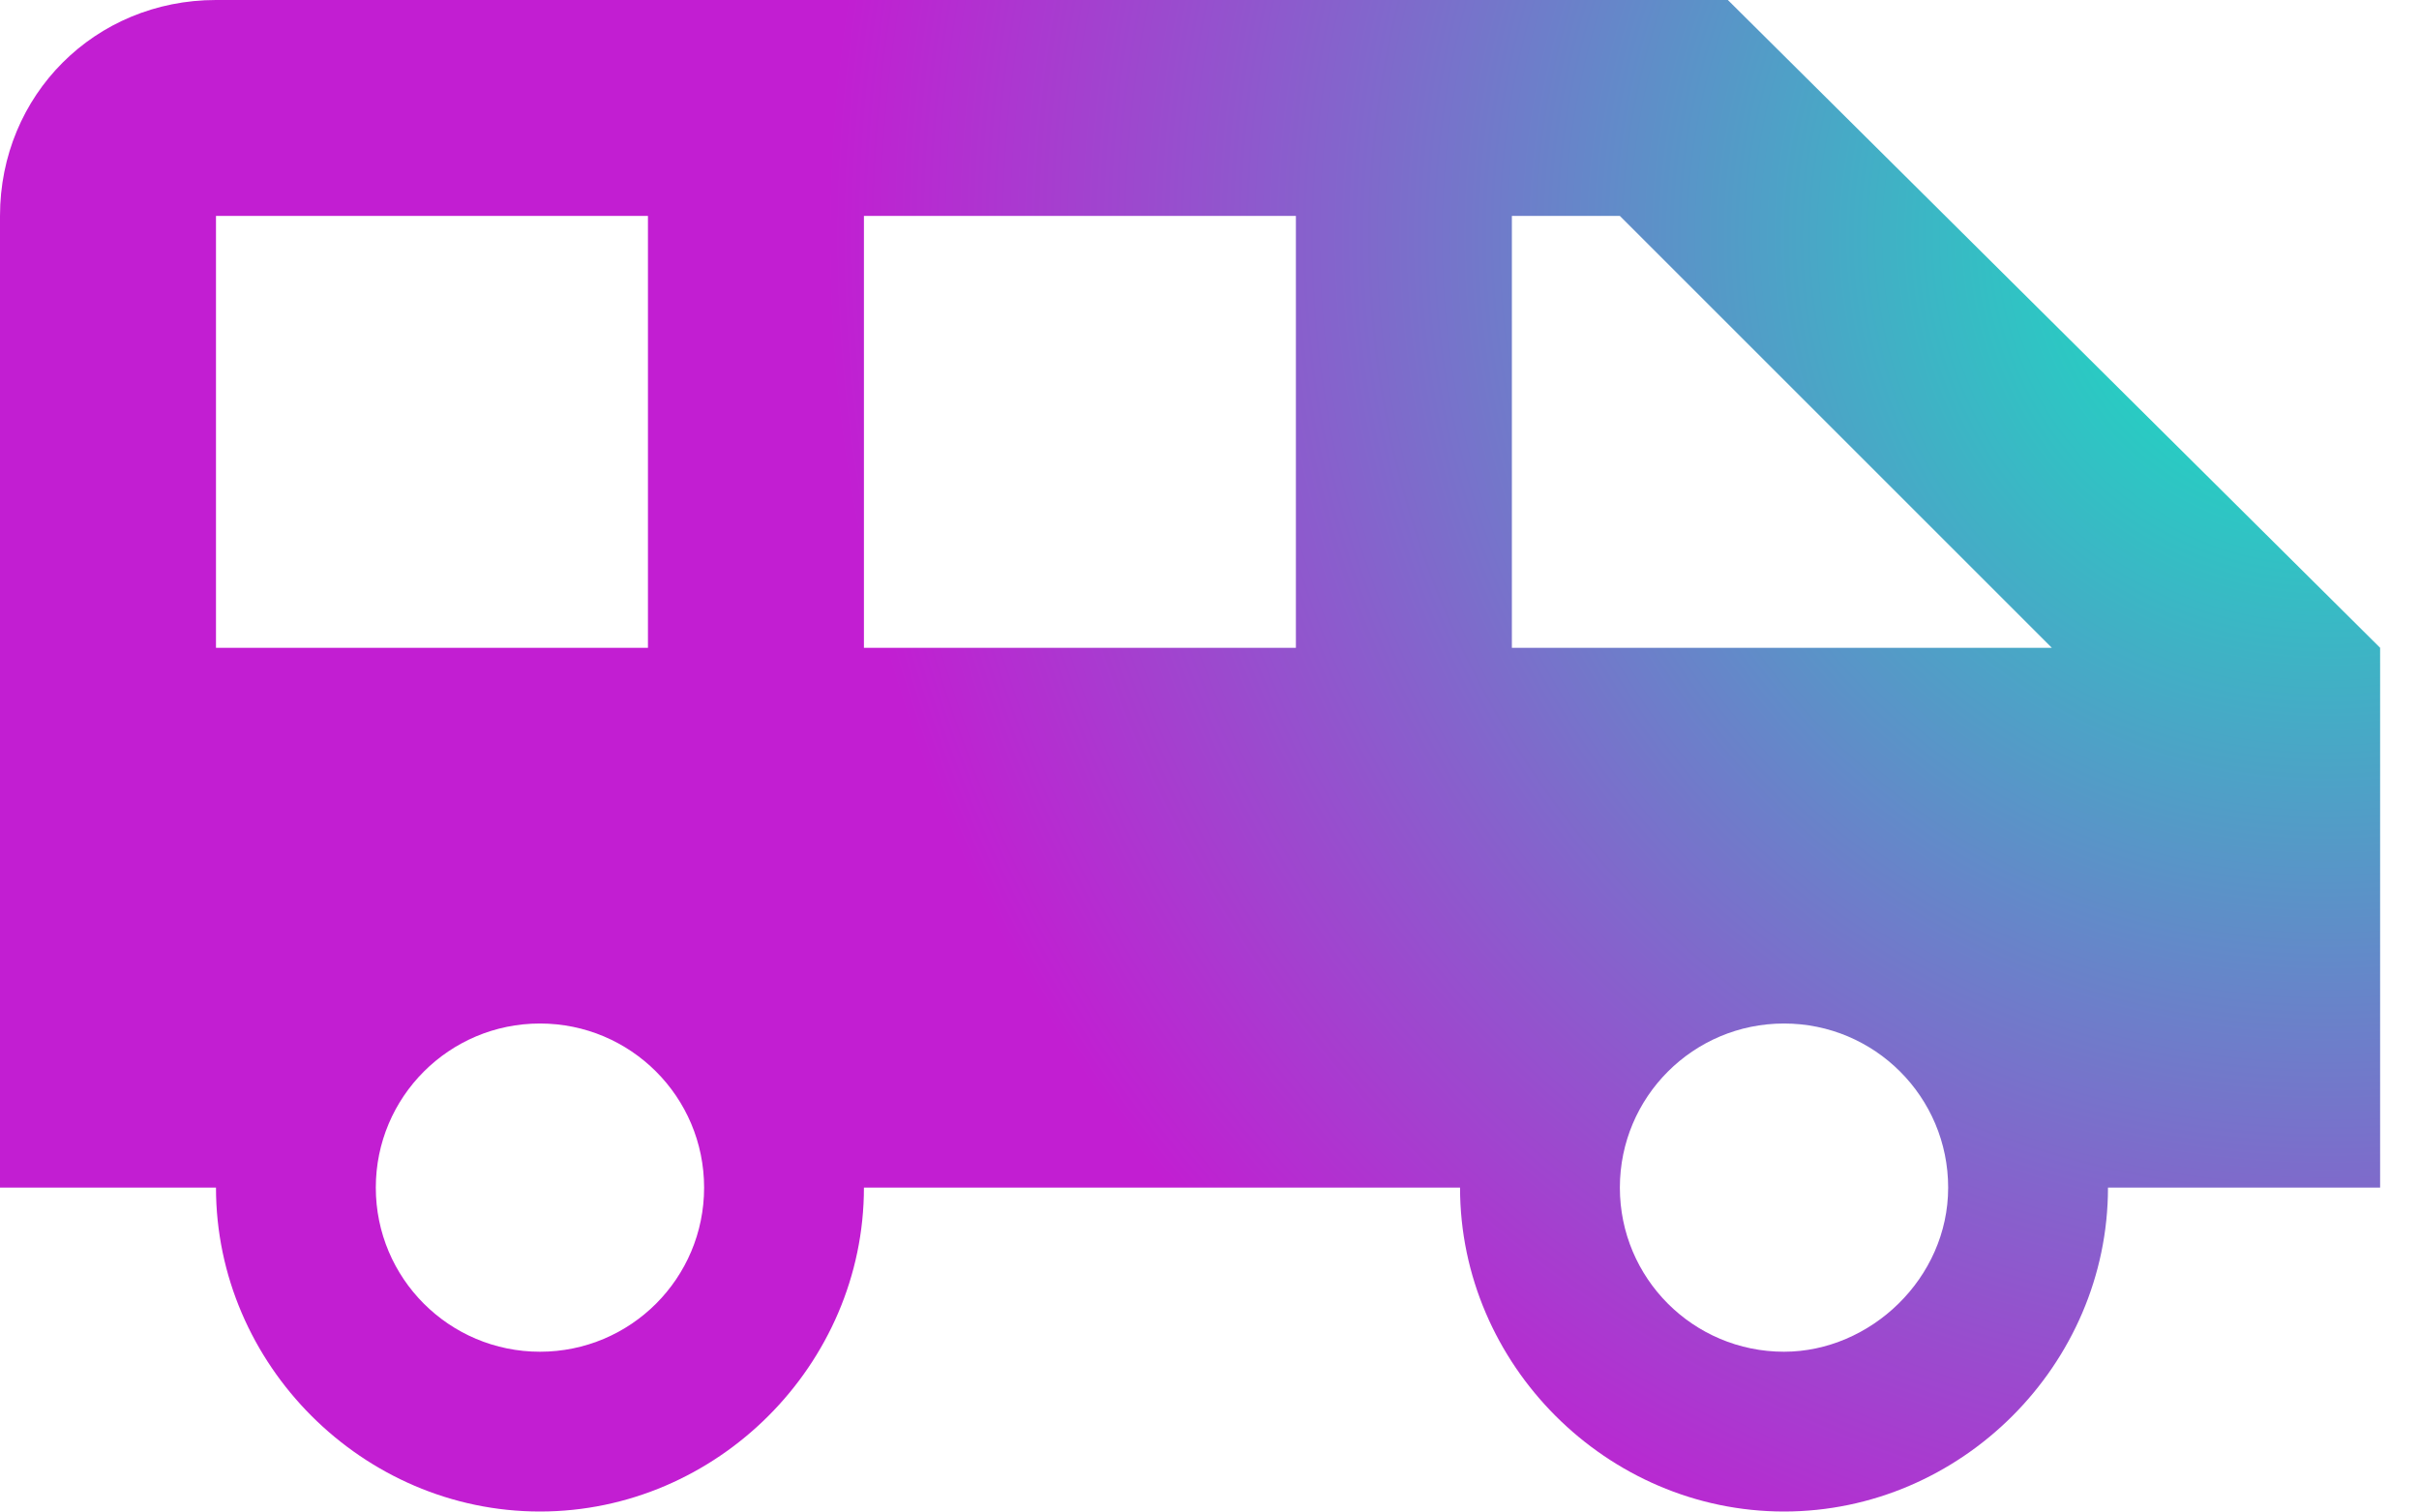
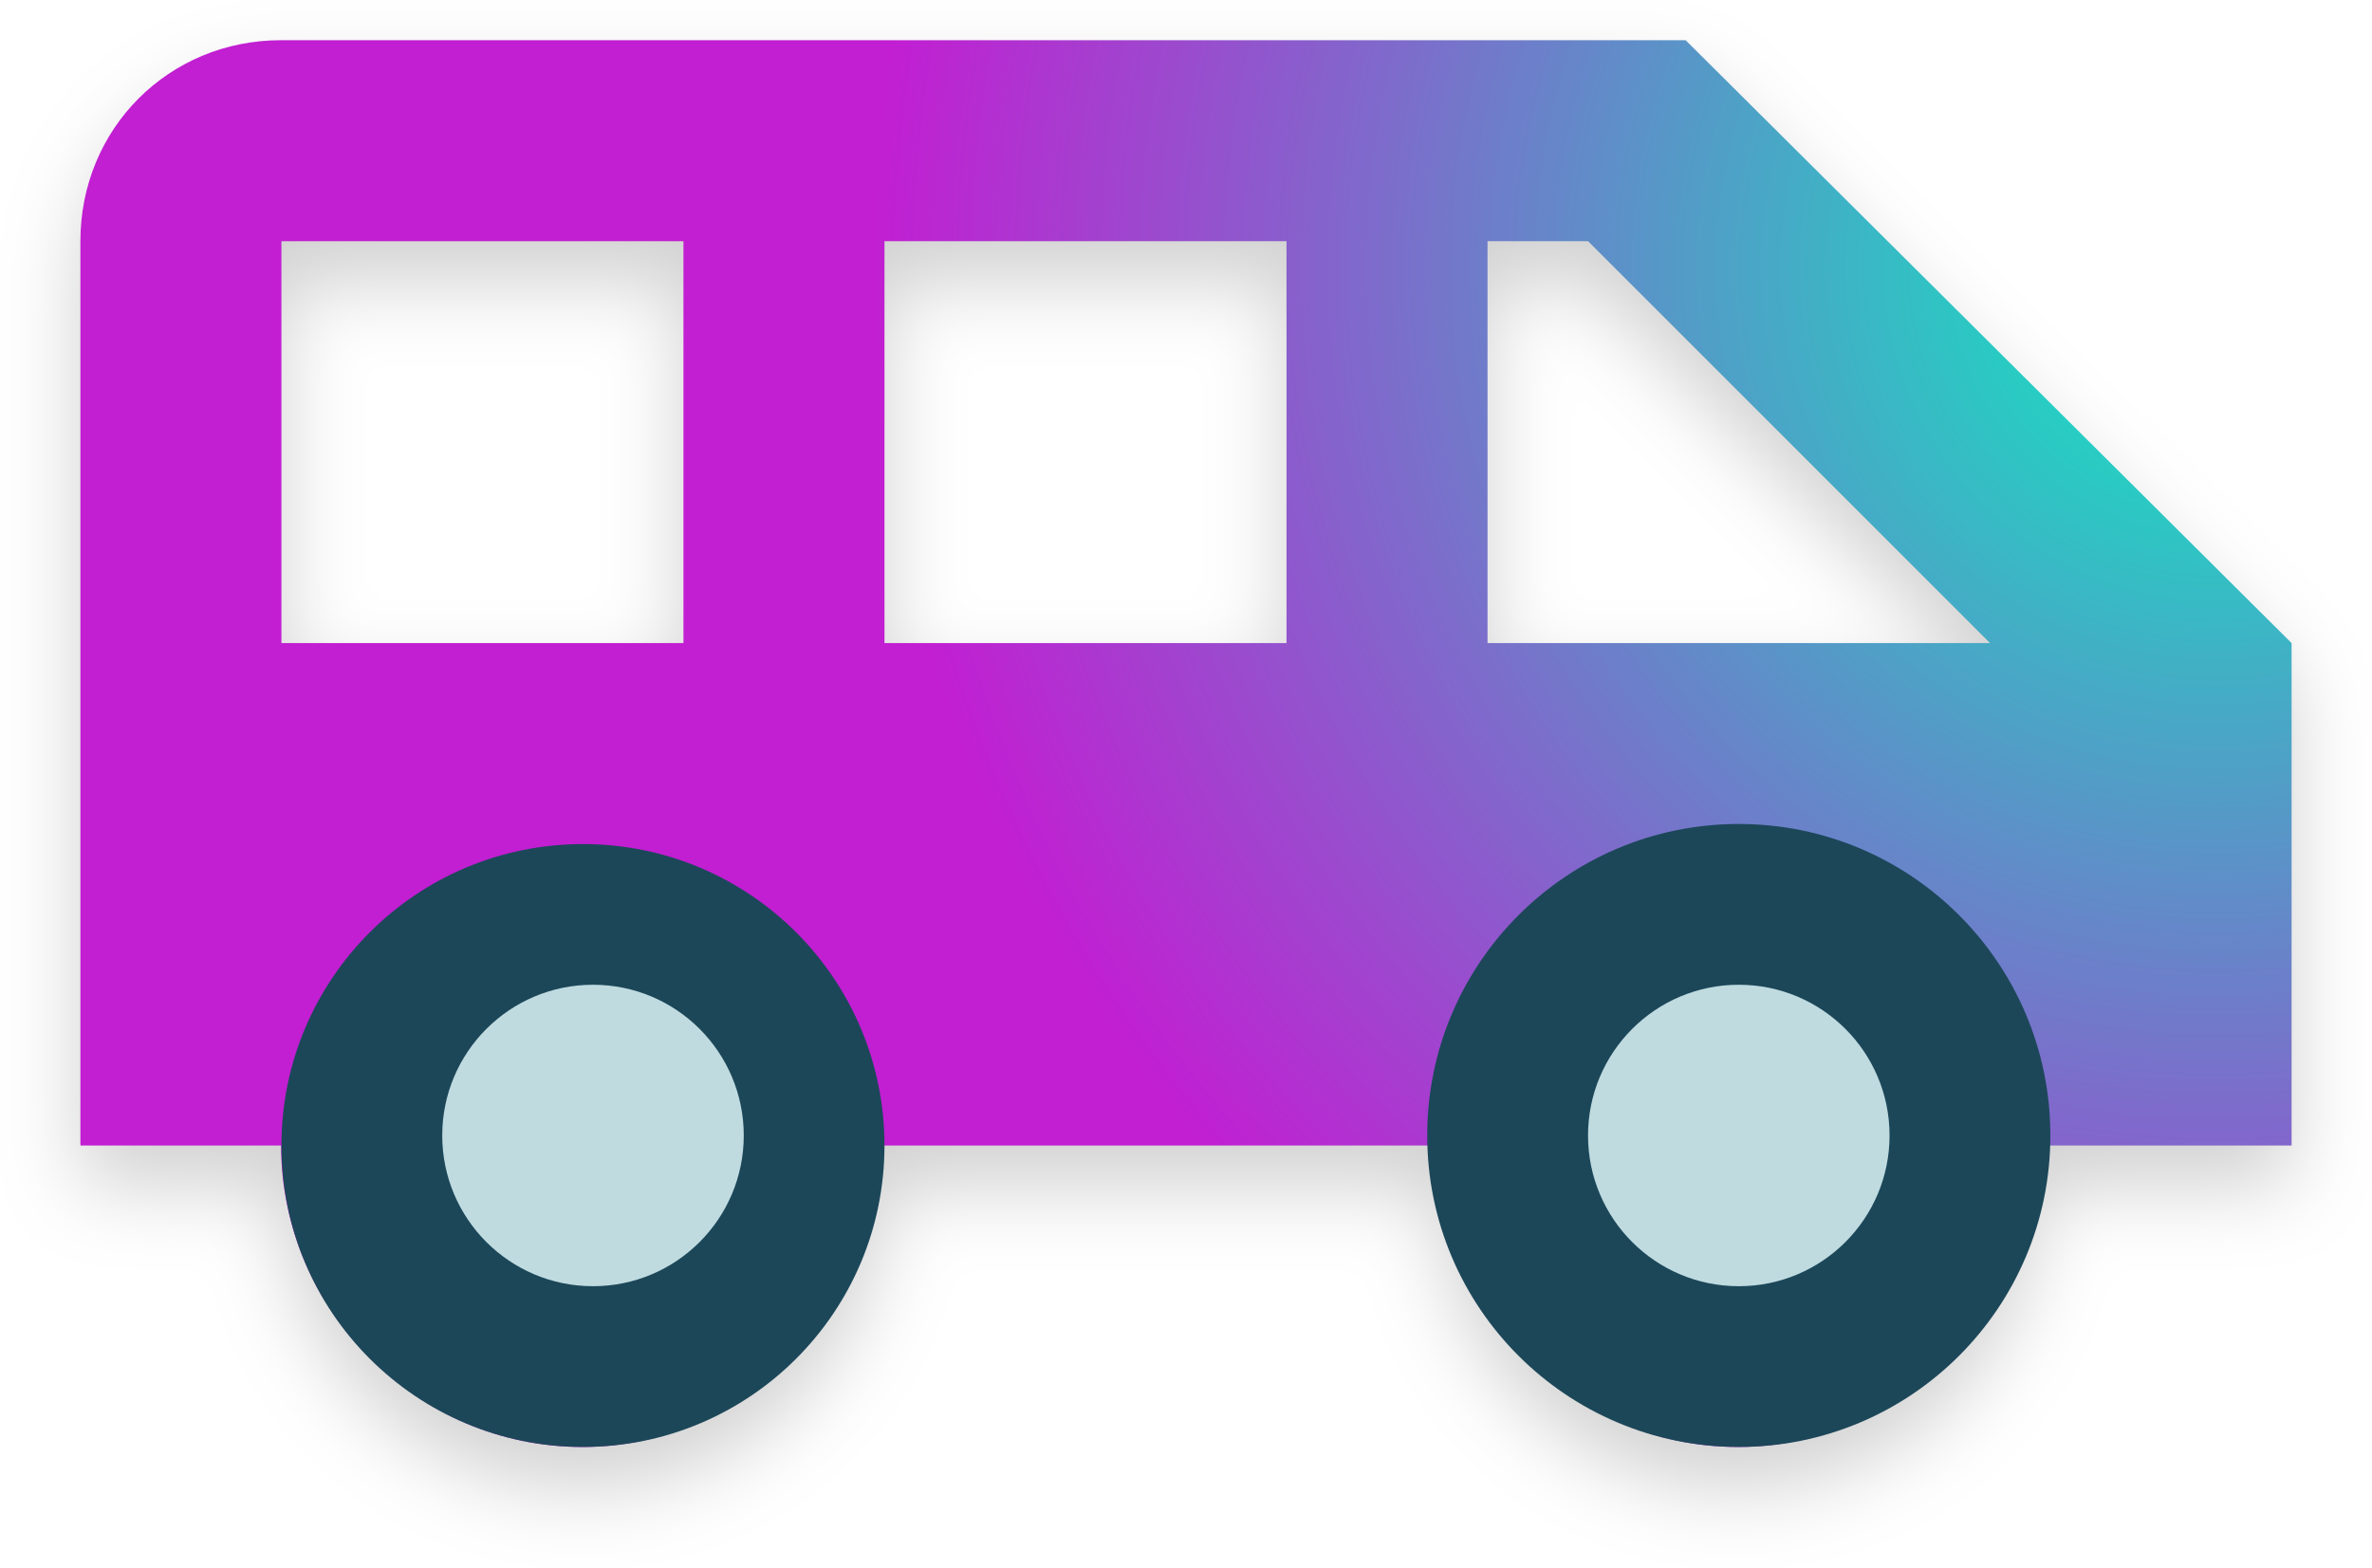
- <svg xmlns="http://www.w3.org/2000/svg" version="1.1" viewBox="0 0 56 35">
+ <svg xmlns="http://www.w3.org/2000/svg" xmlns:xlink="http://www.w3.org/1999/xlink" width="118px" height="78px" viewBox="0 0 118 78" version="1.1">
  <defs>
-     <radialGradient id="a" cx="97.187%" cy="16.051%" r="98.073%" gradientTransform="translate(.97187 .16051) scale(.63521 1) rotate(164.62) translate(-.97187 -.16051)">
-       <stop stop-color="#0AEEC0" offset="0" />
-       <stop stop-color="#C21ED2" offset="1" />
+     <radialGradient cx="97.187%" cy="16.051%" fx="97.187%" fy="16.051%" r="96.624%" gradientTransform="translate(0.971867,0.160509),scale(0.636364,1),rotate(164.5889),translate(-0.971867,-0.160509)" id="radialGradient-1">
+       <stop stop-color="#0AEEC0" offset="0%" />
+       <stop stop-color="#C21ED2" offset="100%" />
    </radialGradient>
+     <path d="M79.855,0 L9.982,0 C4.392,0 0,4.4 0,10 L0,55 L9.982,55 C9.982,63.2 16.77,70 24.955,70 C33.14,70 39.927,63.2 39.927,55 L67.477,55 C67.477,63.2 74.265,70 82.45,70 C90.635,70 97.423,63.2 97.423,55 L110,55 L110,30 L79.855,0 Z M10,30 L10,10 L30,10 L30,30 L10,30 Z M25.5,62 C21.355,62 18,58.645 18,54.5 C18,50.355 21.355,47 25.5,47 C29.645,47 33,50.355 33,54.5 C33,58.645 29.645,62 25.5,62 Z M60,30 L40,30 L40,10 L60,10 L60,30 Z M82.5,62 C78.355,62 75,58.645 75,54.5 C75,50.355 78.355,47 82.5,47 C86.645,47 90,50.355 90,54.5 C90,58.645 86.447,62 82.5,62 Z M70,30 L70,10 L75,10 L95,30 L70,30 Z" id="path-2" />
+     <filter x="-6.4%" y="-7.1%" width="112.7%" height="120.0%" filterUnits="objectBoundingBox" id="filter-3">
+       <feOffset dx="0" dy="2" in="SourceAlpha" result="shadowOffsetOuter1" />
+       <feGaussianBlur stdDeviation="2" in="shadowOffsetOuter1" result="shadowBlurOuter1" />
+       <feColorMatrix values="0 0 0 0 0   0 0 0 0 0   0 0 0 0 0  0 0 0 0.181 0" type="matrix" in="shadowBlurOuter1" />
+     </filter>
  </defs>
-   <g fill="none" fill-rule="evenodd">
-     <g transform="translate(-357 -417)" fill="url(#a)" fill-rule="nonzero">
-       <path d="m397 417h-35c-2.8 0-5 2.2-5 5v22.5h5c0 4.1 3.4 7.5 7.5 7.5s7.5-3.4 7.5-7.5h13.8c0 4.1 3.4 7.5 7.5 7.5s7.5-3.4 7.5-7.5h6.3v-12.5l-15.1-15zm-35 15v-10h10v10h-10zm7.5 16.3c-2.1 0-3.8-1.7-3.8-3.8s1.7-3.8 3.8-3.8 3.8 1.7 3.8 3.8-1.7 3.8-3.8 3.8zm17.5-16.3h-10v-10h10v10zm11.3 16.3c-2.1 0-3.8-1.7-3.8-3.8s1.7-3.8 3.8-3.8 3.8 1.7 3.8 3.8-1.8 3.8-3.8 3.8zm-6.3-16.3v-10h2.5l10 10h-12.5z" />
+   <g id="Welcome" stroke="none" stroke-width="1" fill="none" fill-rule="evenodd">
+     <g id="Desktop" transform="translate(-128, -254)">
+       <g id="Section-1" transform="translate(0, 67)">
+         <g id="shuttle-logo" transform="translate(132, 189)">
+           <g id="Bus-Shuttle" fill-rule="nonzero">
+             <use fill="black" fill-opacity="1" filter="url(#filter-3)" xlink:href="#path-2" />
+             <use fill="url(#radialGradient-1)" xlink:href="#path-2" />
+           </g>
+           <circle id="Oval" fill="#1C4759" cx="25" cy="55" r="15" />
+           <circle id="Oval" fill="#1C4759" cx="82.5" cy="54.5" r="15.5" />
+           <circle id="Oval" fill="#BFDBE0" cx="25.5" cy="54.5" r="7.5" />
+           <circle id="Oval" fill="#BFDBE0" cx="82.5" cy="54.5" r="7.5" />
+         </g>
+       </g>
    </g>
  </g>
</svg>
